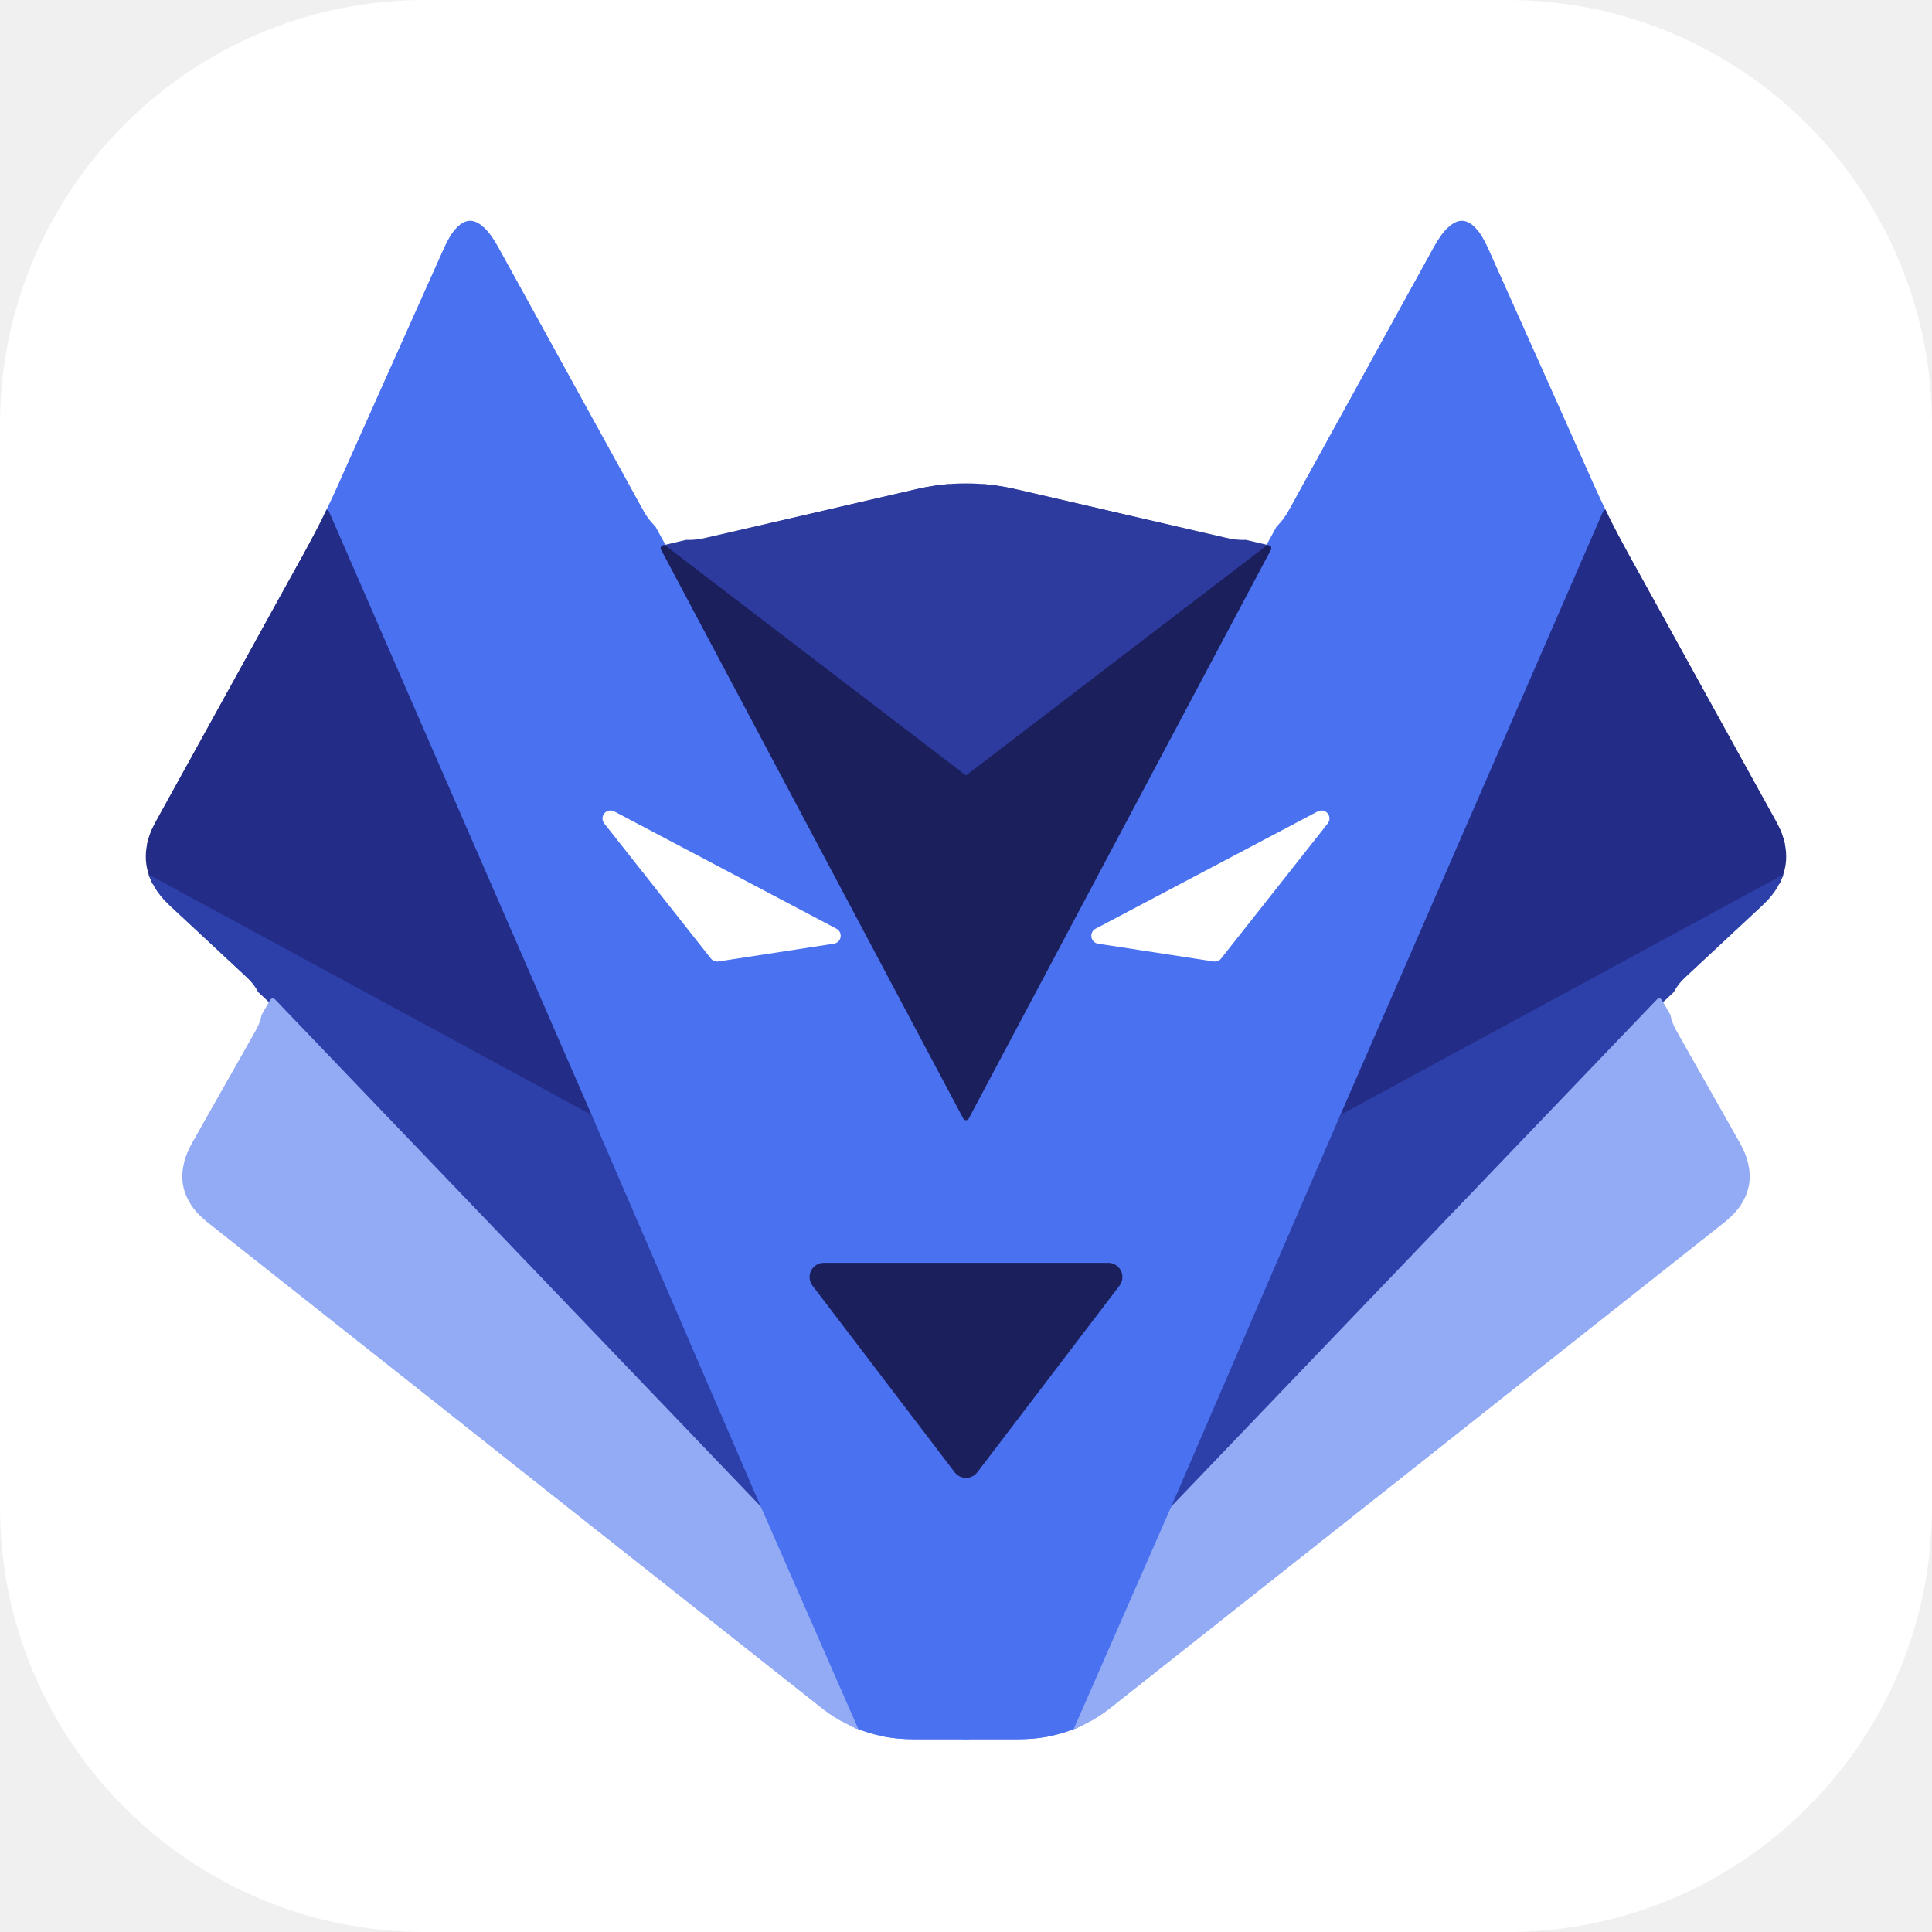
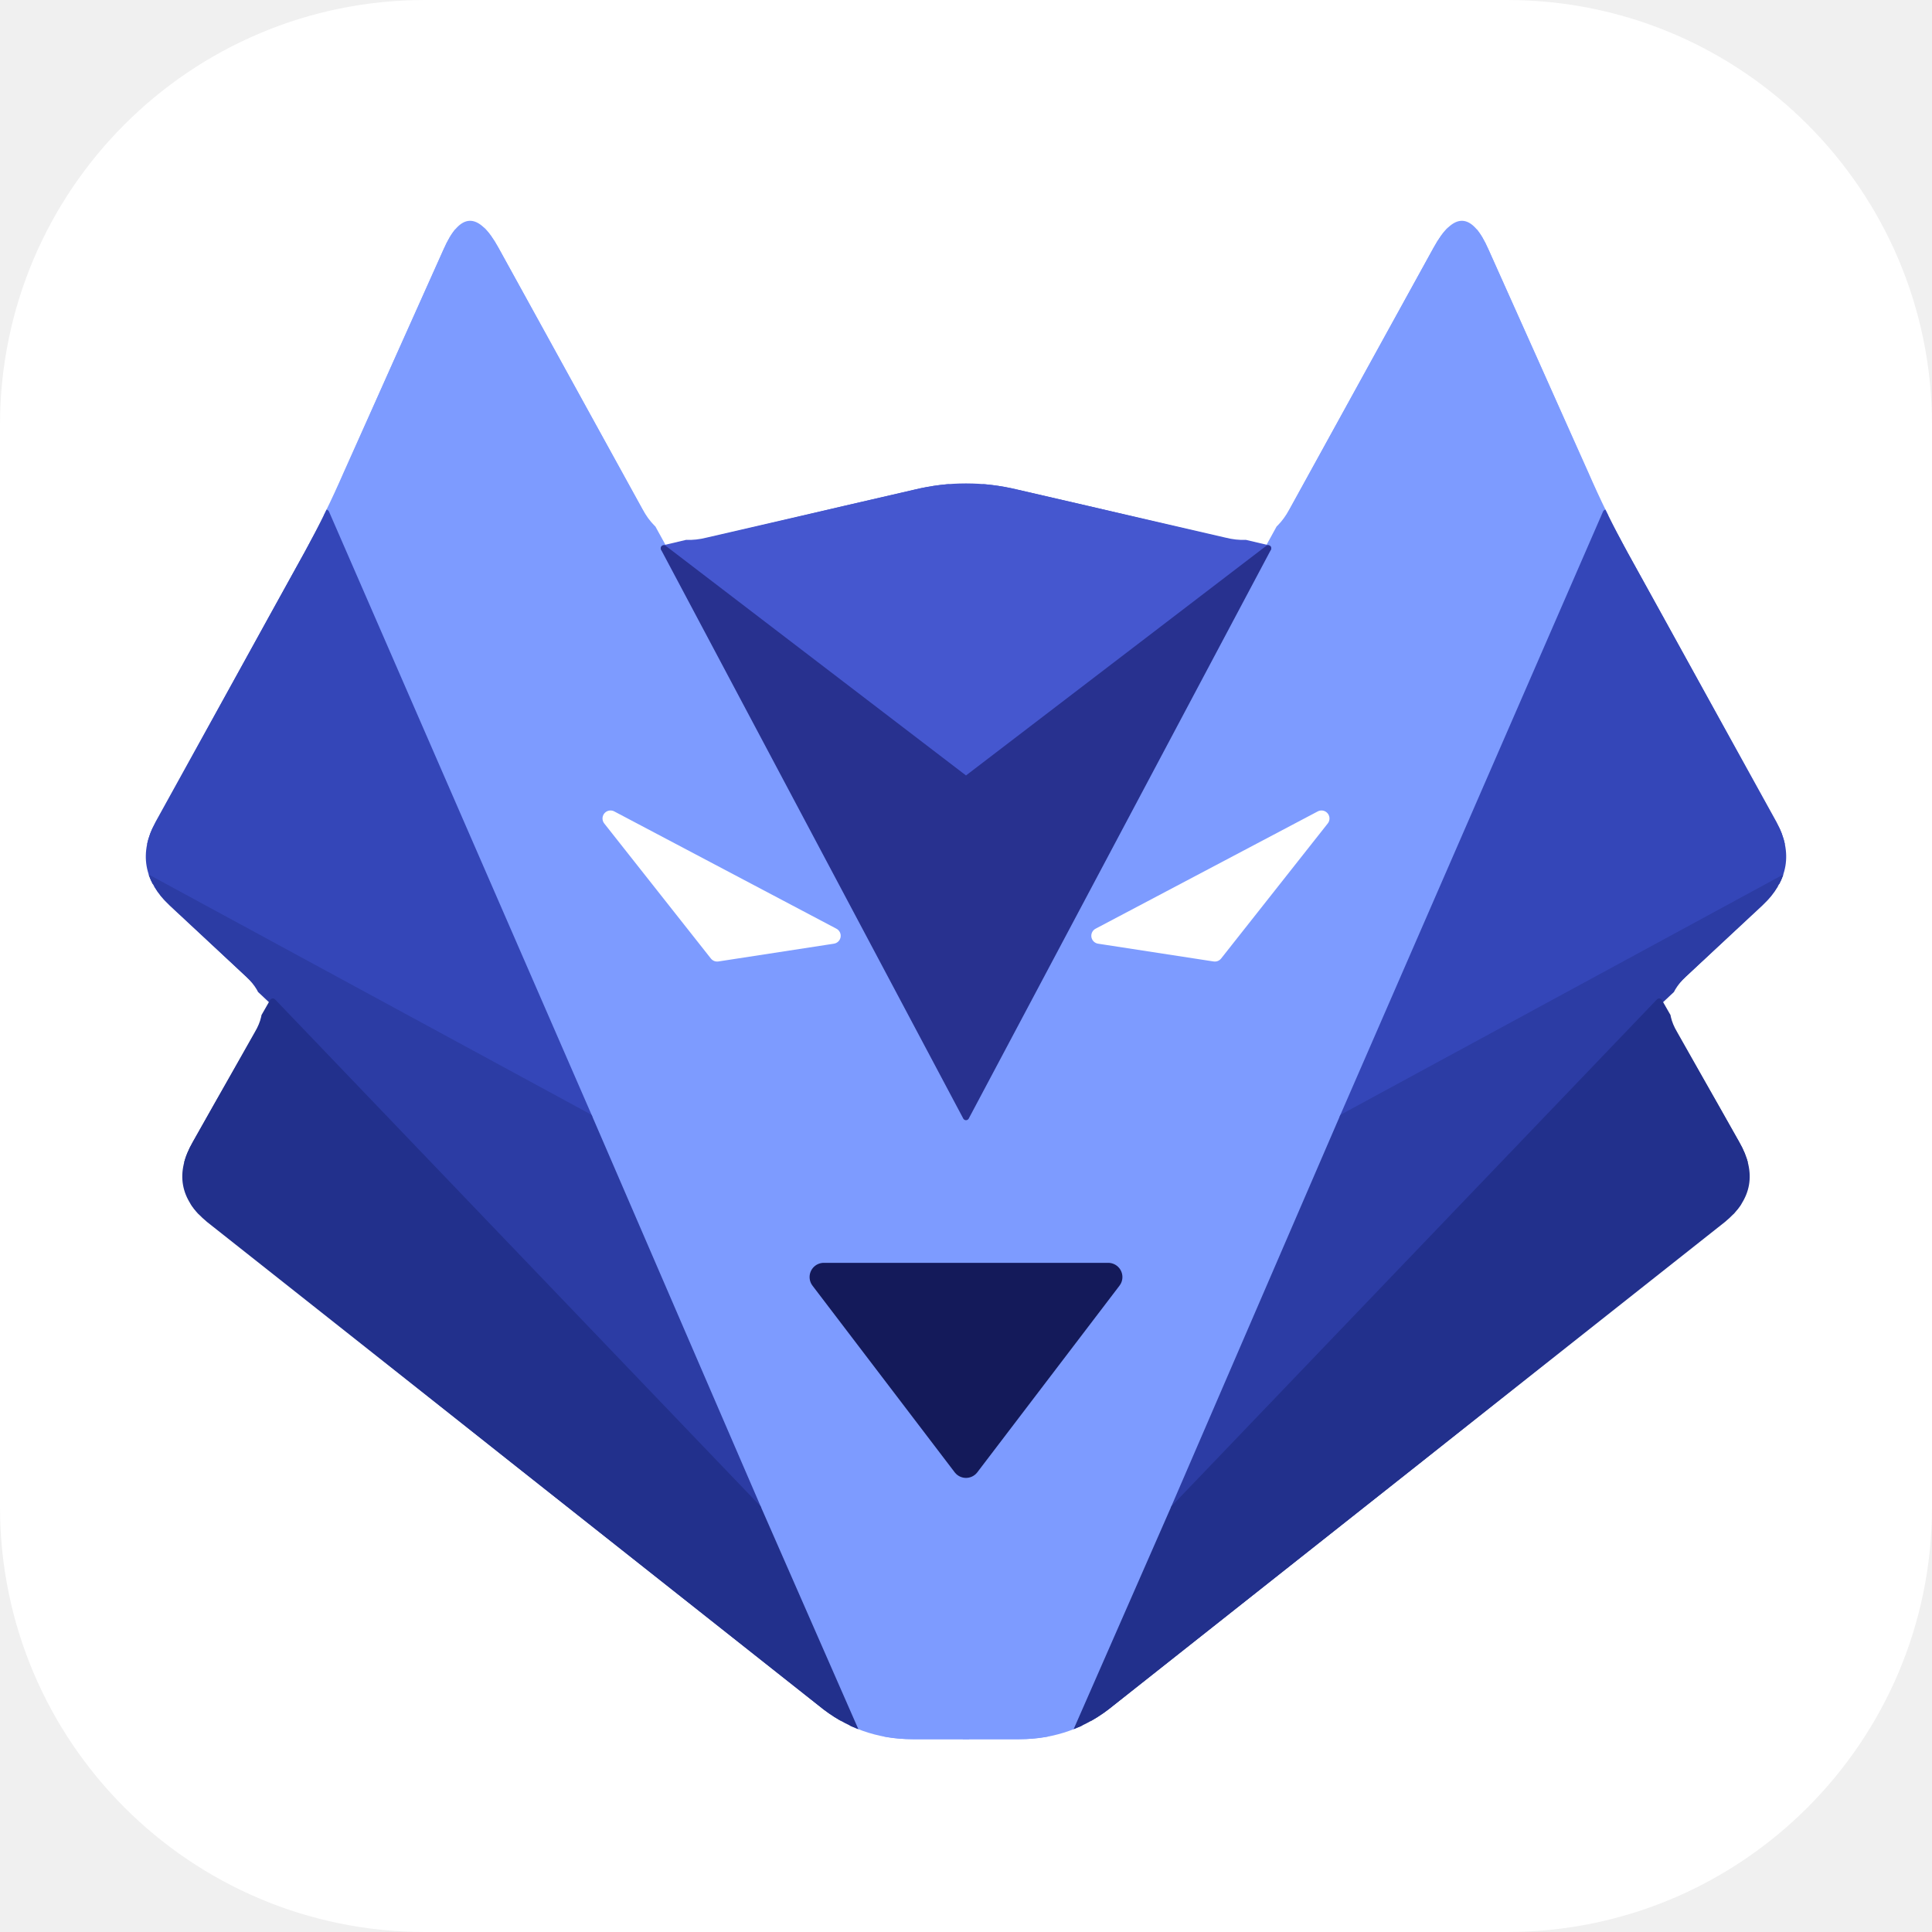
<svg xmlns="http://www.w3.org/2000/svg" viewBox="0 0 100 100">
  <rect width="100" height="100" rx="22" fill="#FFFFFF" />
  <svg x="4" y="4" width="92" height="92" viewBox="0 -2.5 100 100">
-     <style>.wolf-v{fill:#4A72F0;stroke:#4A72F0}.wolf-cheek{fill:#232C86;stroke:#232C86}.wolf-cheekLow{fill:#2D3FA8;stroke:#2D3FA8}.wolf-jaw{fill:#93ABF5;stroke:#93ABF5}.wolf-browTop{fill:#2D3A9E;stroke:#2D3A9E}.wolf-brow{fill:#1B1F5C;stroke:#1B1F5C}.wolf-nose{fill:#1B1F5C;stroke:#1B1F5C}.wolf-eye{fill:#FFFFFF;stroke:#FFFFFF}</style>
+     <style>.wolf-v{fill:#7D9BFF;stroke:#7D9BFF}.wolf-cheek{fill:#3446B8;stroke:#3446B8}.wolf-cheekLow{fill:#2C3CA4;stroke:#2C3CA4}.wolf-jaw{fill:#22308C;stroke:#22308C}.wolf-browTop{fill:#4557CF;stroke:#4557CF}.wolf-brow{fill:#28318F;stroke:#28318F}.wolf-nose{fill:#141A5A;stroke:#141A5A}.wolf-eye{fill:#FFFFFF;stroke:#FFFFFF}</style>
    <defs>
      <clipPath id="univrs-outline">
        <path d="M20.6 7.2Q22 4 23.7 7.1L31.8 21.8Q33 24 35.4 23.4L47.1 20.7Q50 20 52.9 20.7L64.6 23.4Q67 24 68.2 21.8L76.3 7.1Q78 4 79.4 7.2L85 19.7Q86 22 87.2 24.2L95.6 39.4Q97 42 94.8 44.1L90.5 48.1Q89 49.5 90 51.2L93.5 57.4Q95 60 92.7 61.9L58.3 89.1Q56 91 53 91L47 91Q44 91 41.7 89.1L7.3 61.9Q5 60 6.5 57.4L10 51.2Q11 49.5 9.5 48.1L5.2 44.1Q3 42 4.4 39.4L12.8 24.2Q14 22 15 19.7Z" />
      </clipPath>
    </defs>
    <g clip-path="url(#univrs-outline)">
      <polygon points="22,4 33,24 50,56 50,91 44,91 14,22" class="wolf-v" stroke-width="0.35" stroke-linejoin="round" />
      <polygon points="78,4 67,24 50,56 50,91 56,91 86,22" class="wolf-v" stroke-width="0.35" stroke-linejoin="round" />
      <polygon points="14,22 3,42 28.8,56" class="wolf-cheek" stroke-width="0.35" stroke-linejoin="round" />
      <polygon points="86,22 97,42 71.2,56" class="wolf-cheek" stroke-width="0.35" stroke-linejoin="round" />
      <polygon points="3,42 11,49.5 38.3,78 28.8,56" class="wolf-cheekLow" stroke-width="0.35" stroke-linejoin="round" />
      <polygon points="97,42 89,49.5 61.7,78 71.2,56" class="wolf-cheekLow" stroke-width="0.35" stroke-linejoin="round" />
      <polygon points="11,49.5 5,60 44,91 38.3,78" class="wolf-jaw" stroke-width="0.35" stroke-linejoin="round" />
      <polygon points="89,49.5 95,60 56,91 61.7,78" class="wolf-jaw" stroke-width="0.35" stroke-linejoin="round" />
      <polygon points="33,24 50,20 67,24 50,37" class="wolf-browTop" stroke-width="0.35" stroke-linejoin="round" />
      <polygon points="33,24 50,37 67,24 50,56" class="wolf-brow" stroke-width="0.35" stroke-linejoin="round" />
      <polygon points="42,65 58,65 50,75.5" class="wolf-nose" stroke-width="1.6" stroke-linejoin="round" />
      <polygon points="30,39.2 42.5,45.8 36,46.8" class="wolf-eye" stroke-width="0.9" stroke-linejoin="round" />
      <polygon points="70,39.2 57.5,45.8 64,46.8" class="wolf-eye" stroke-width="0.9" stroke-linejoin="round" />
    </g>
  </svg>
</svg>
